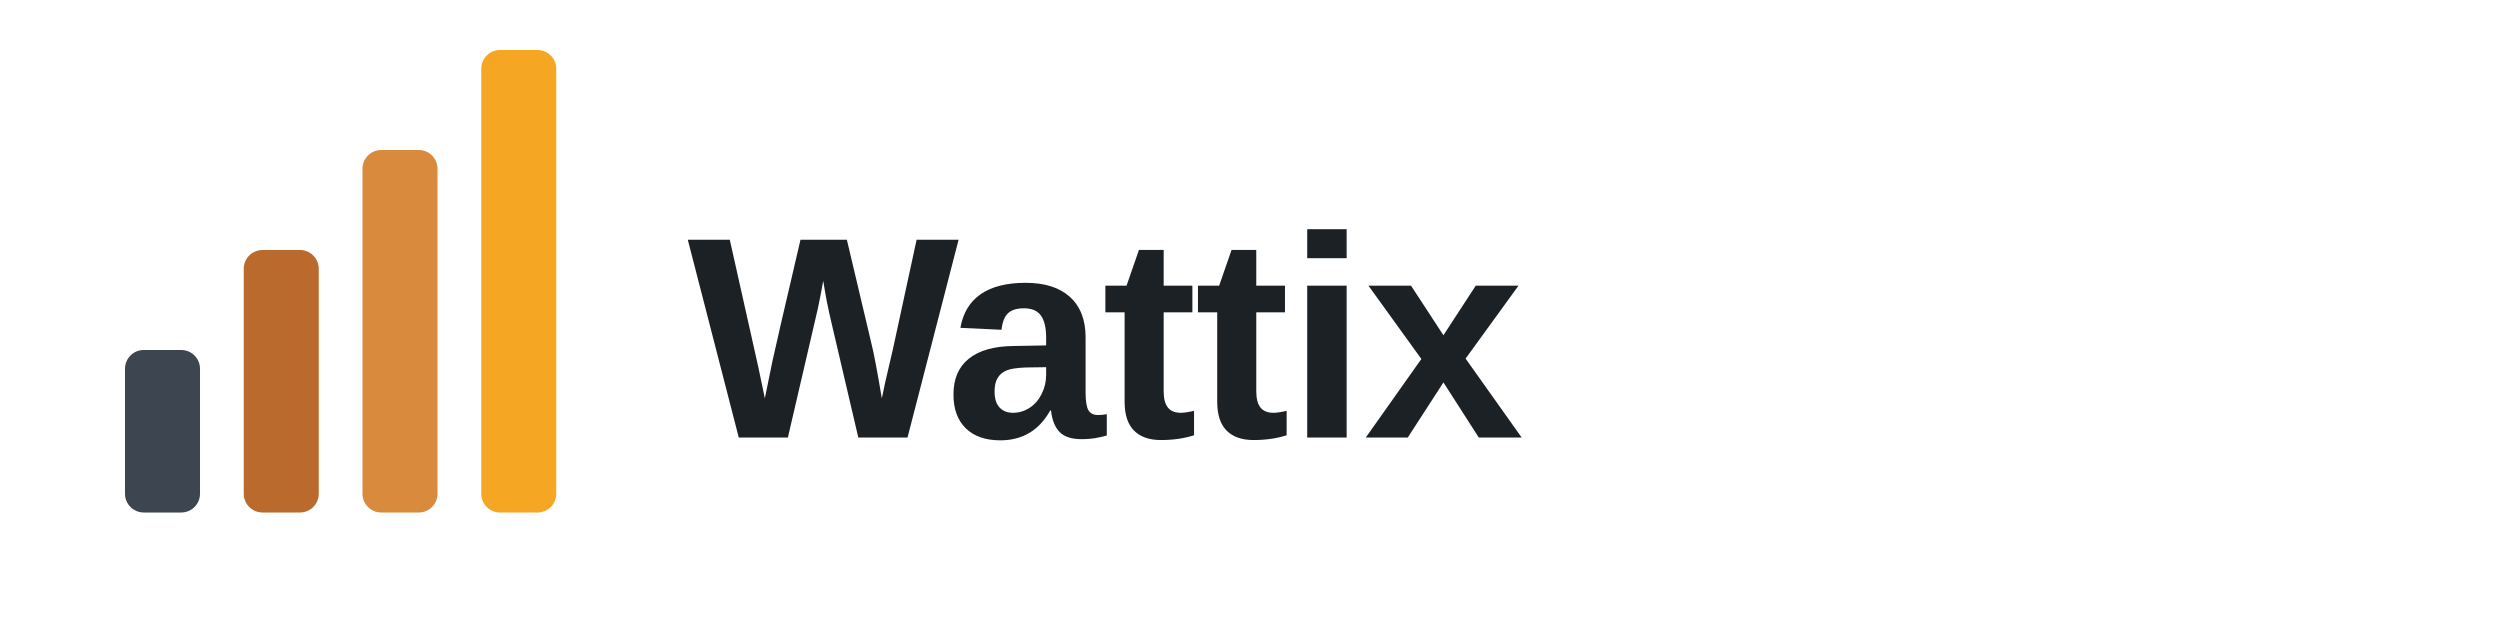
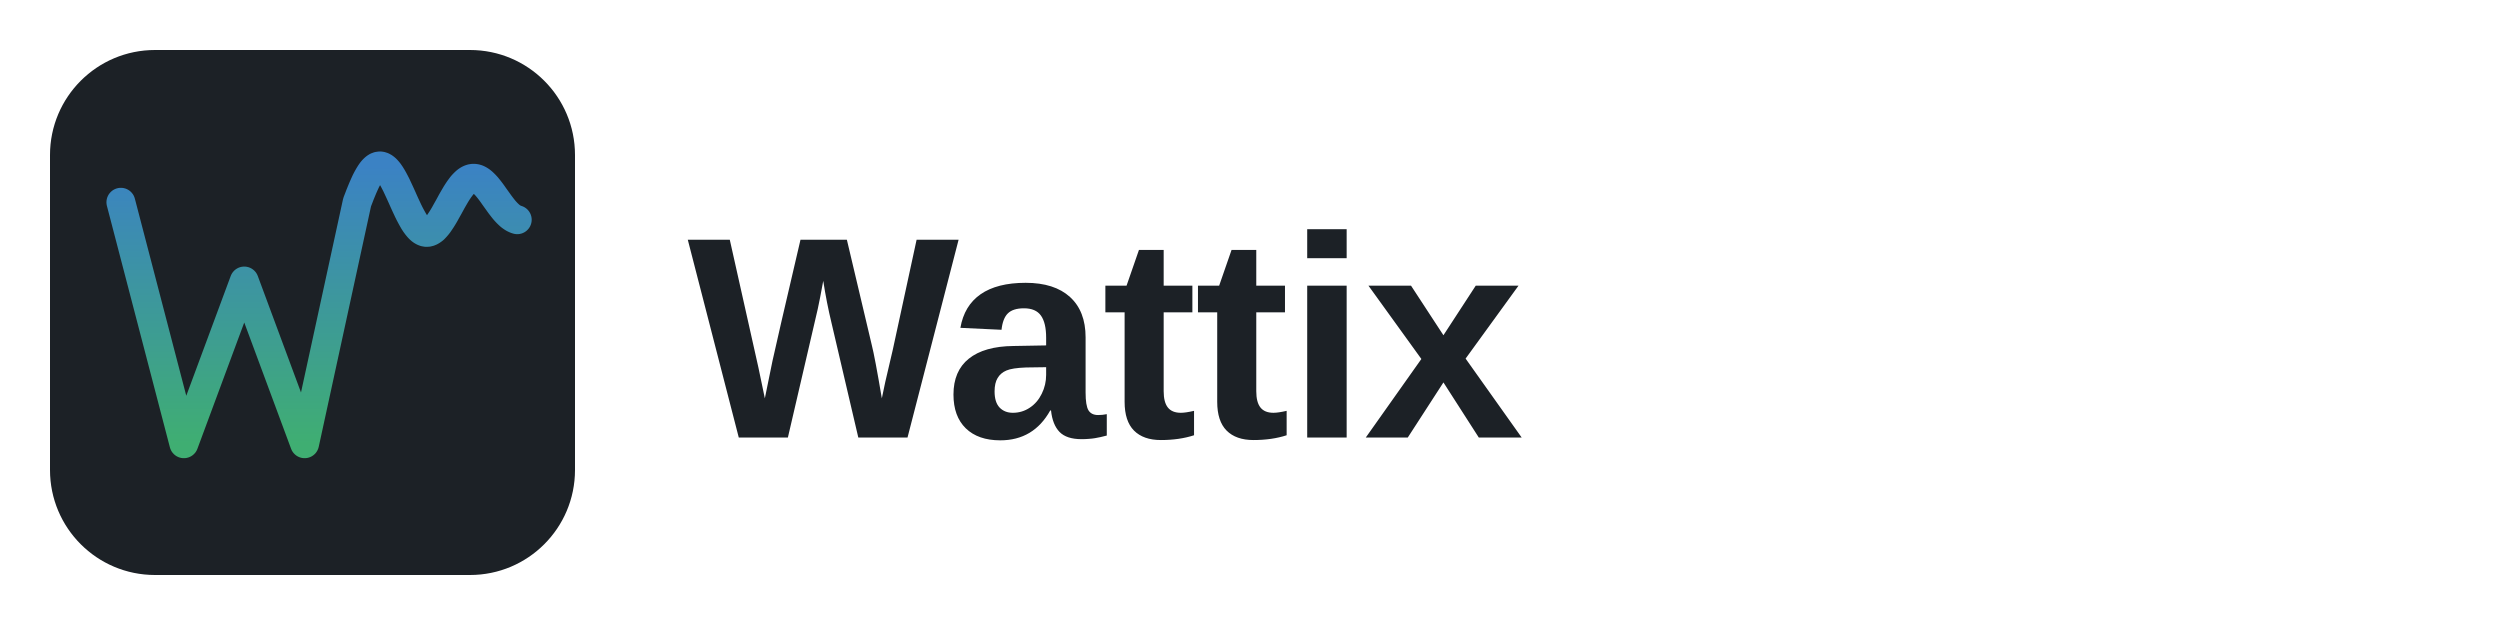
<svg xmlns="http://www.w3.org/2000/svg" viewBox="0 0 400 100" width="400" height="100" role="img" aria-label="Wattix">
-   <rect x="20" y="56" width="12" height="26" rx="3" fill="#3C4550" />
-   <rect x="39" y="40" width="12" height="42" rx="3" fill="#B96A2C" />
-   <rect x="58" y="24" width="12" height="58" rx="3" fill="#D98A3D" />
-   <rect x="77" y="8" width="12" height="74" rx="3" fill="#F5A623" />
+   <defs>
+     <linearGradient id="wattixWave" x1="0%" y1="0%" x2="0%" y2="100%">
+       <stop offset="0%" stop-color="#3B82C4" />
+       <stop offset="100%" stop-color="#3FAE72" />
+     </linearGradient>
+   </defs>
+   <g transform="translate(8,8) scale(0.84)">
+     <rect width="100" height="100" rx="20" fill="#1C2126" />
+     <path d="M13.50 29.00 L25.50 75.00 L37.00 44.00 L48.50 75.00 L58.50 29.00 L58.78 28.28 L59.05 27.57 L59.33 26.88 L59.61 26.21 L59.89 25.58 L60.16 24.99 L60.44 24.45 L60.72 23.95 L61.00 23.50 L61.27 23.11 L61.55 22.78 L61.83 22.51 L62.10 22.30 L62.38 22.16 L62.66 22.09 L62.94 22.08 L63.21 22.14 L63.49 22.26 L63.77 22.45 L64.05 22.69 L64.32 22.99 L64.60 23.34 L64.88 23.75 L65.15 24.19 L65.43 24.68 L65.71 25.21 L65.99 25.76 L66.26 26.34 L66.54 26.94 L66.82 27.55 L67.10 28.17 L67.37 28.78 L67.65 29.40 L67.93 30.00 L68.20 30.58 L68.48 31.15 L68.76 31.68 L69.04 32.19 L69.31 32.66 L69.59 33.09 L69.87 33.47 L70.15 33.81 L70.42 34.10 L70.70 34.34 L70.98 34.52 L71.25 34.65 L71.53 34.73 L71.81 34.75 L72.09 34.71 L72.36 34.62 L72.64 34.48 L72.92 34.29 L73.20 34.06 L73.47 33.77 L73.75 33.45 L74.03 33.09 L74.30 32.69 L74.58 32.27 L74.86 31.82 L75.14 31.35 L75.41 30.86 L75.69 30.36 L75.97 29.86 L76.25 29.35 L76.52 28.85 L76.80 28.36 L77.08 27.88 L77.35 27.42 L77.63 26.98 L77.91 26.56 L78.19 26.18 L78.46 25.82 L78.74 25.51 L79.02 25.23 L79.30 24.98 L79.57 24.79 L79.85 24.63 L80.13 24.52 L80.40 24.45 L80.68 24.43 L80.96 24.45 L81.24 24.51 L81.51 24.61 L81.79 24.76 L82.07 24.94 L82.35 25.16 L82.62 25.41 L82.90 25.69 L83.18 25.99 L83.45 26.32 L83.73 26.67 L84.01 27.04 L84.29 27.42 L84.56 27.81 L84.84 28.20 L85.12 28.59 L85.40 28.98 L85.67 29.36 L85.95 29.73 L86.23 30.09 L86.50 30.43 L86.78 30.75 L87.06 31.05 L87.34 31.32 L87.61 31.57 L87.89 31.78 L88.17 31.97 L88.45 32.12 L88.72 32.24 L89.00 32.33" fill="none" stroke="url(#wattixWave)" stroke-width="5.5" stroke-linecap="round" stroke-linejoin="round" />
+   </g>
  <text x="110" y="70" font-family="'Helvetica Neue', Arial, sans-serif" font-weight="700" font-size="46" letter-spacing="-0.5" fill="#1C2126">Wattix</text>
</svg>
